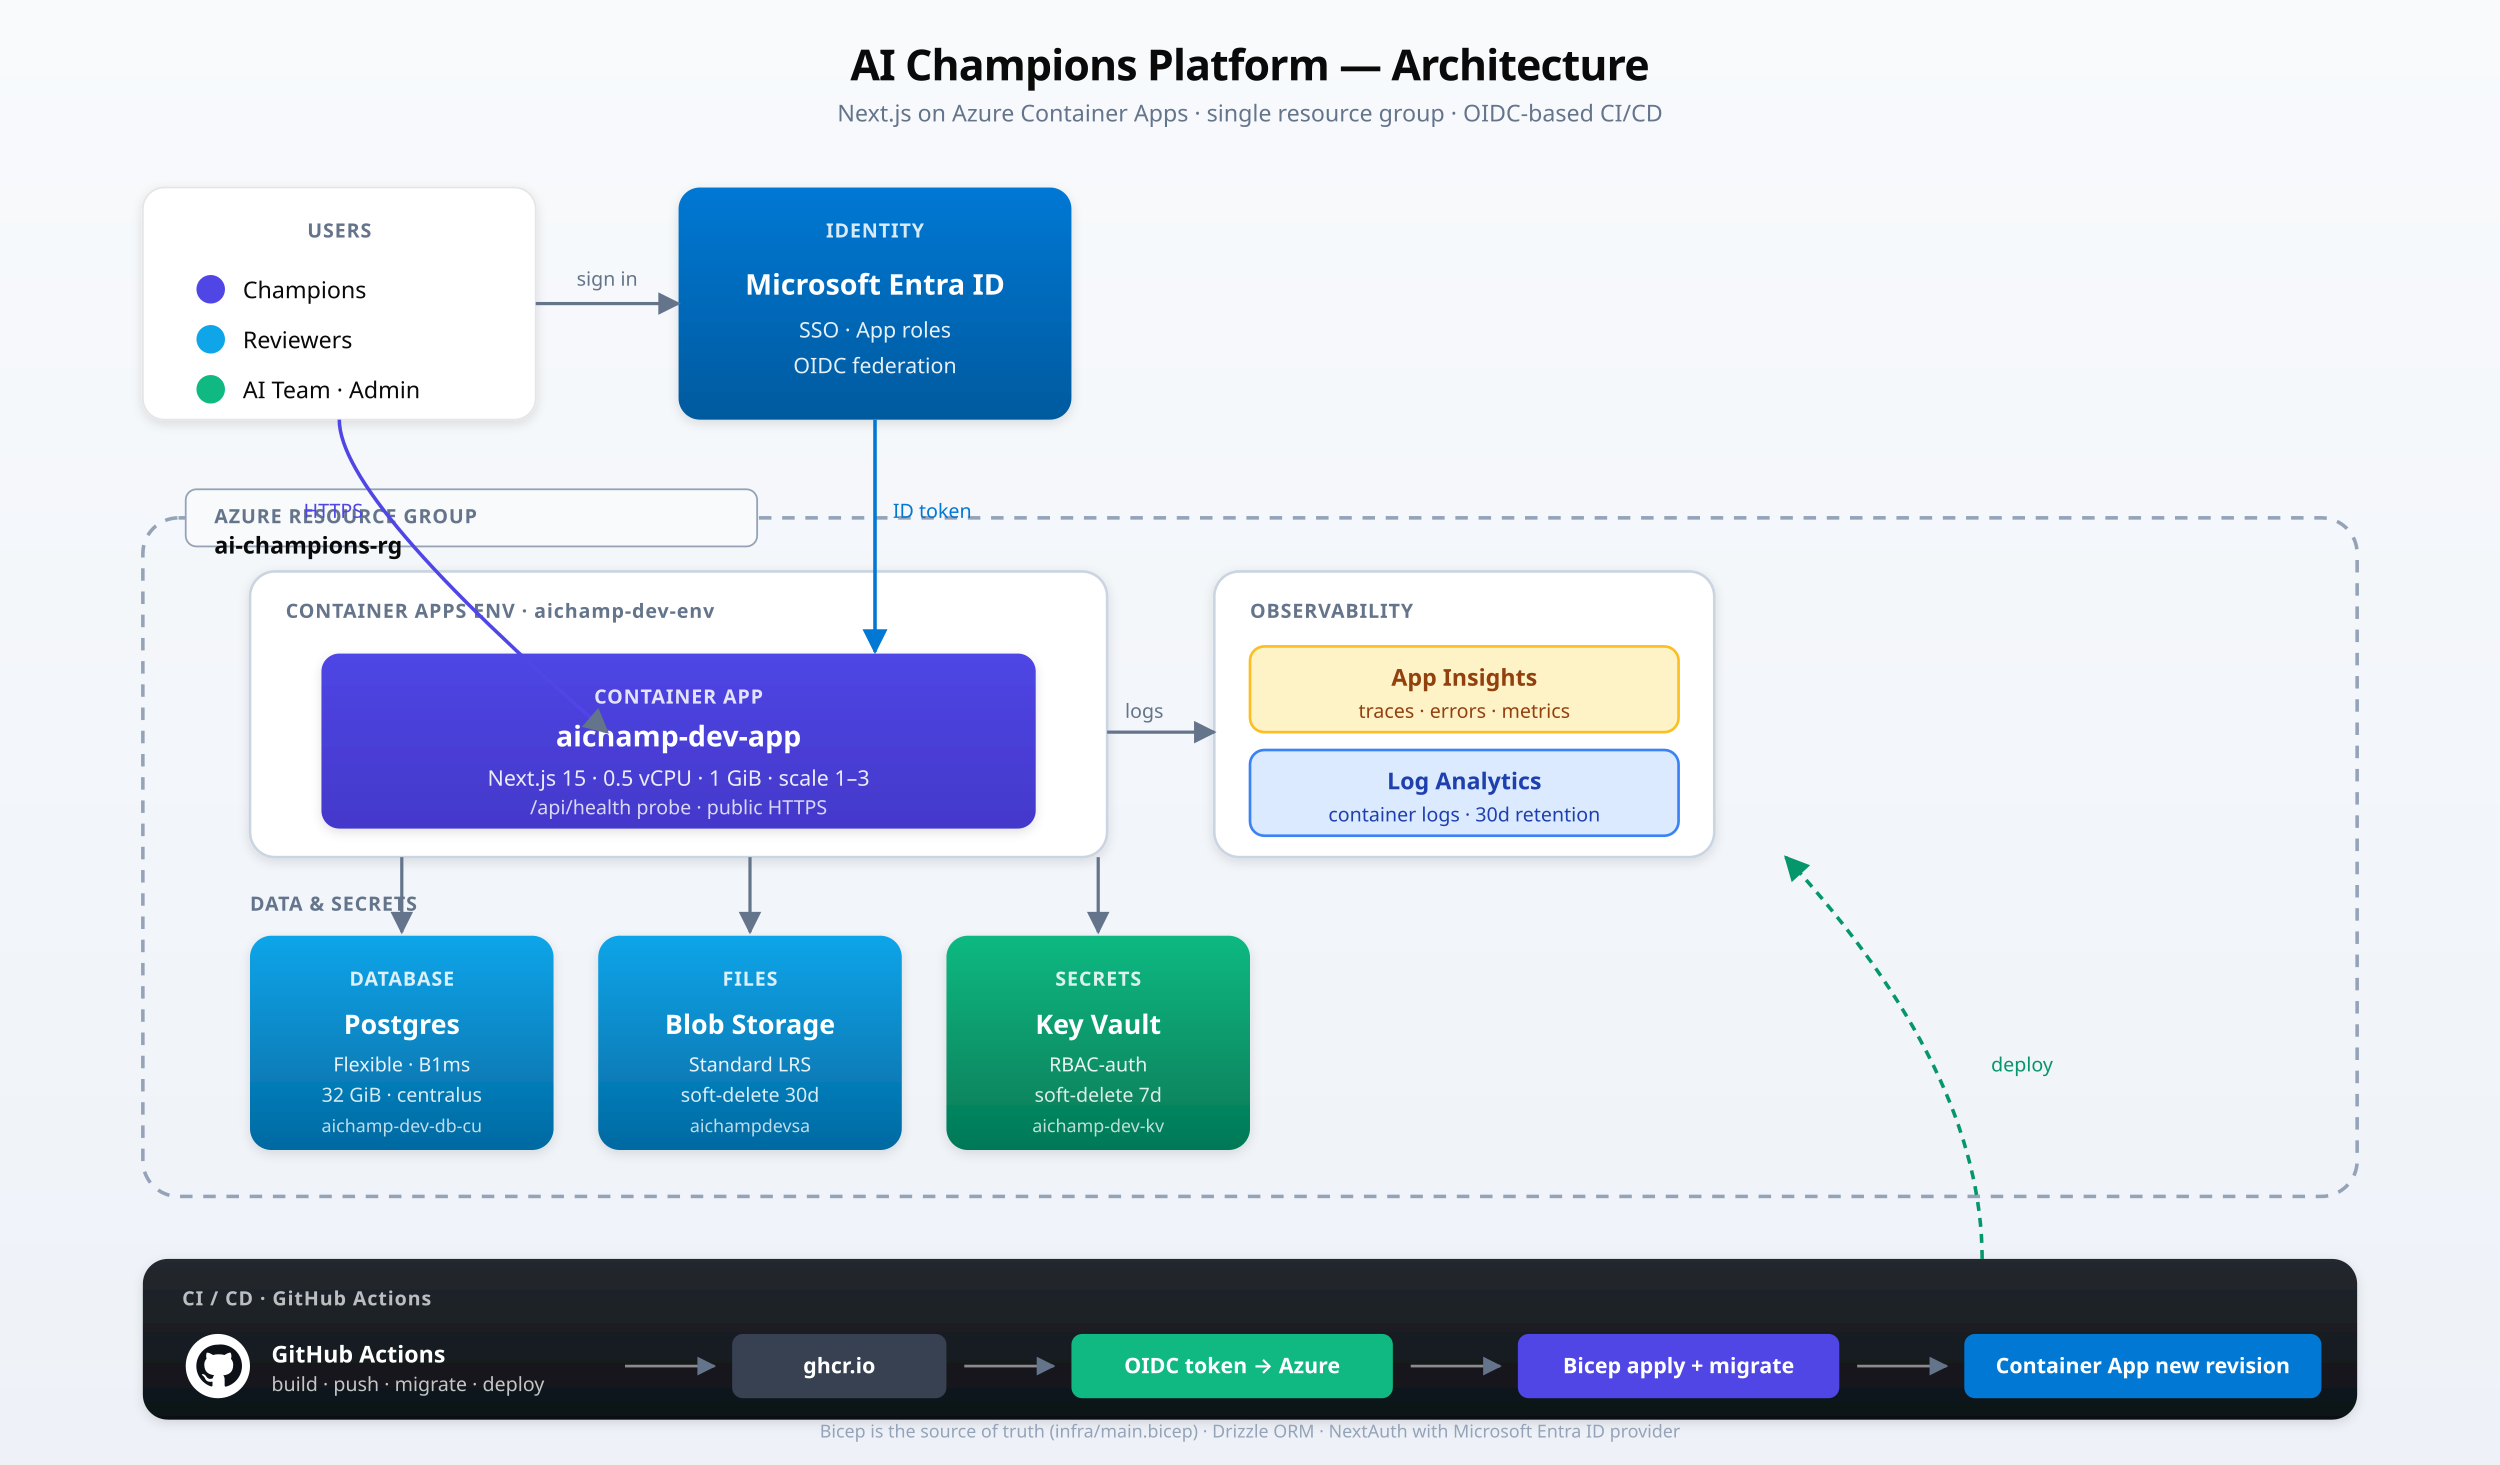
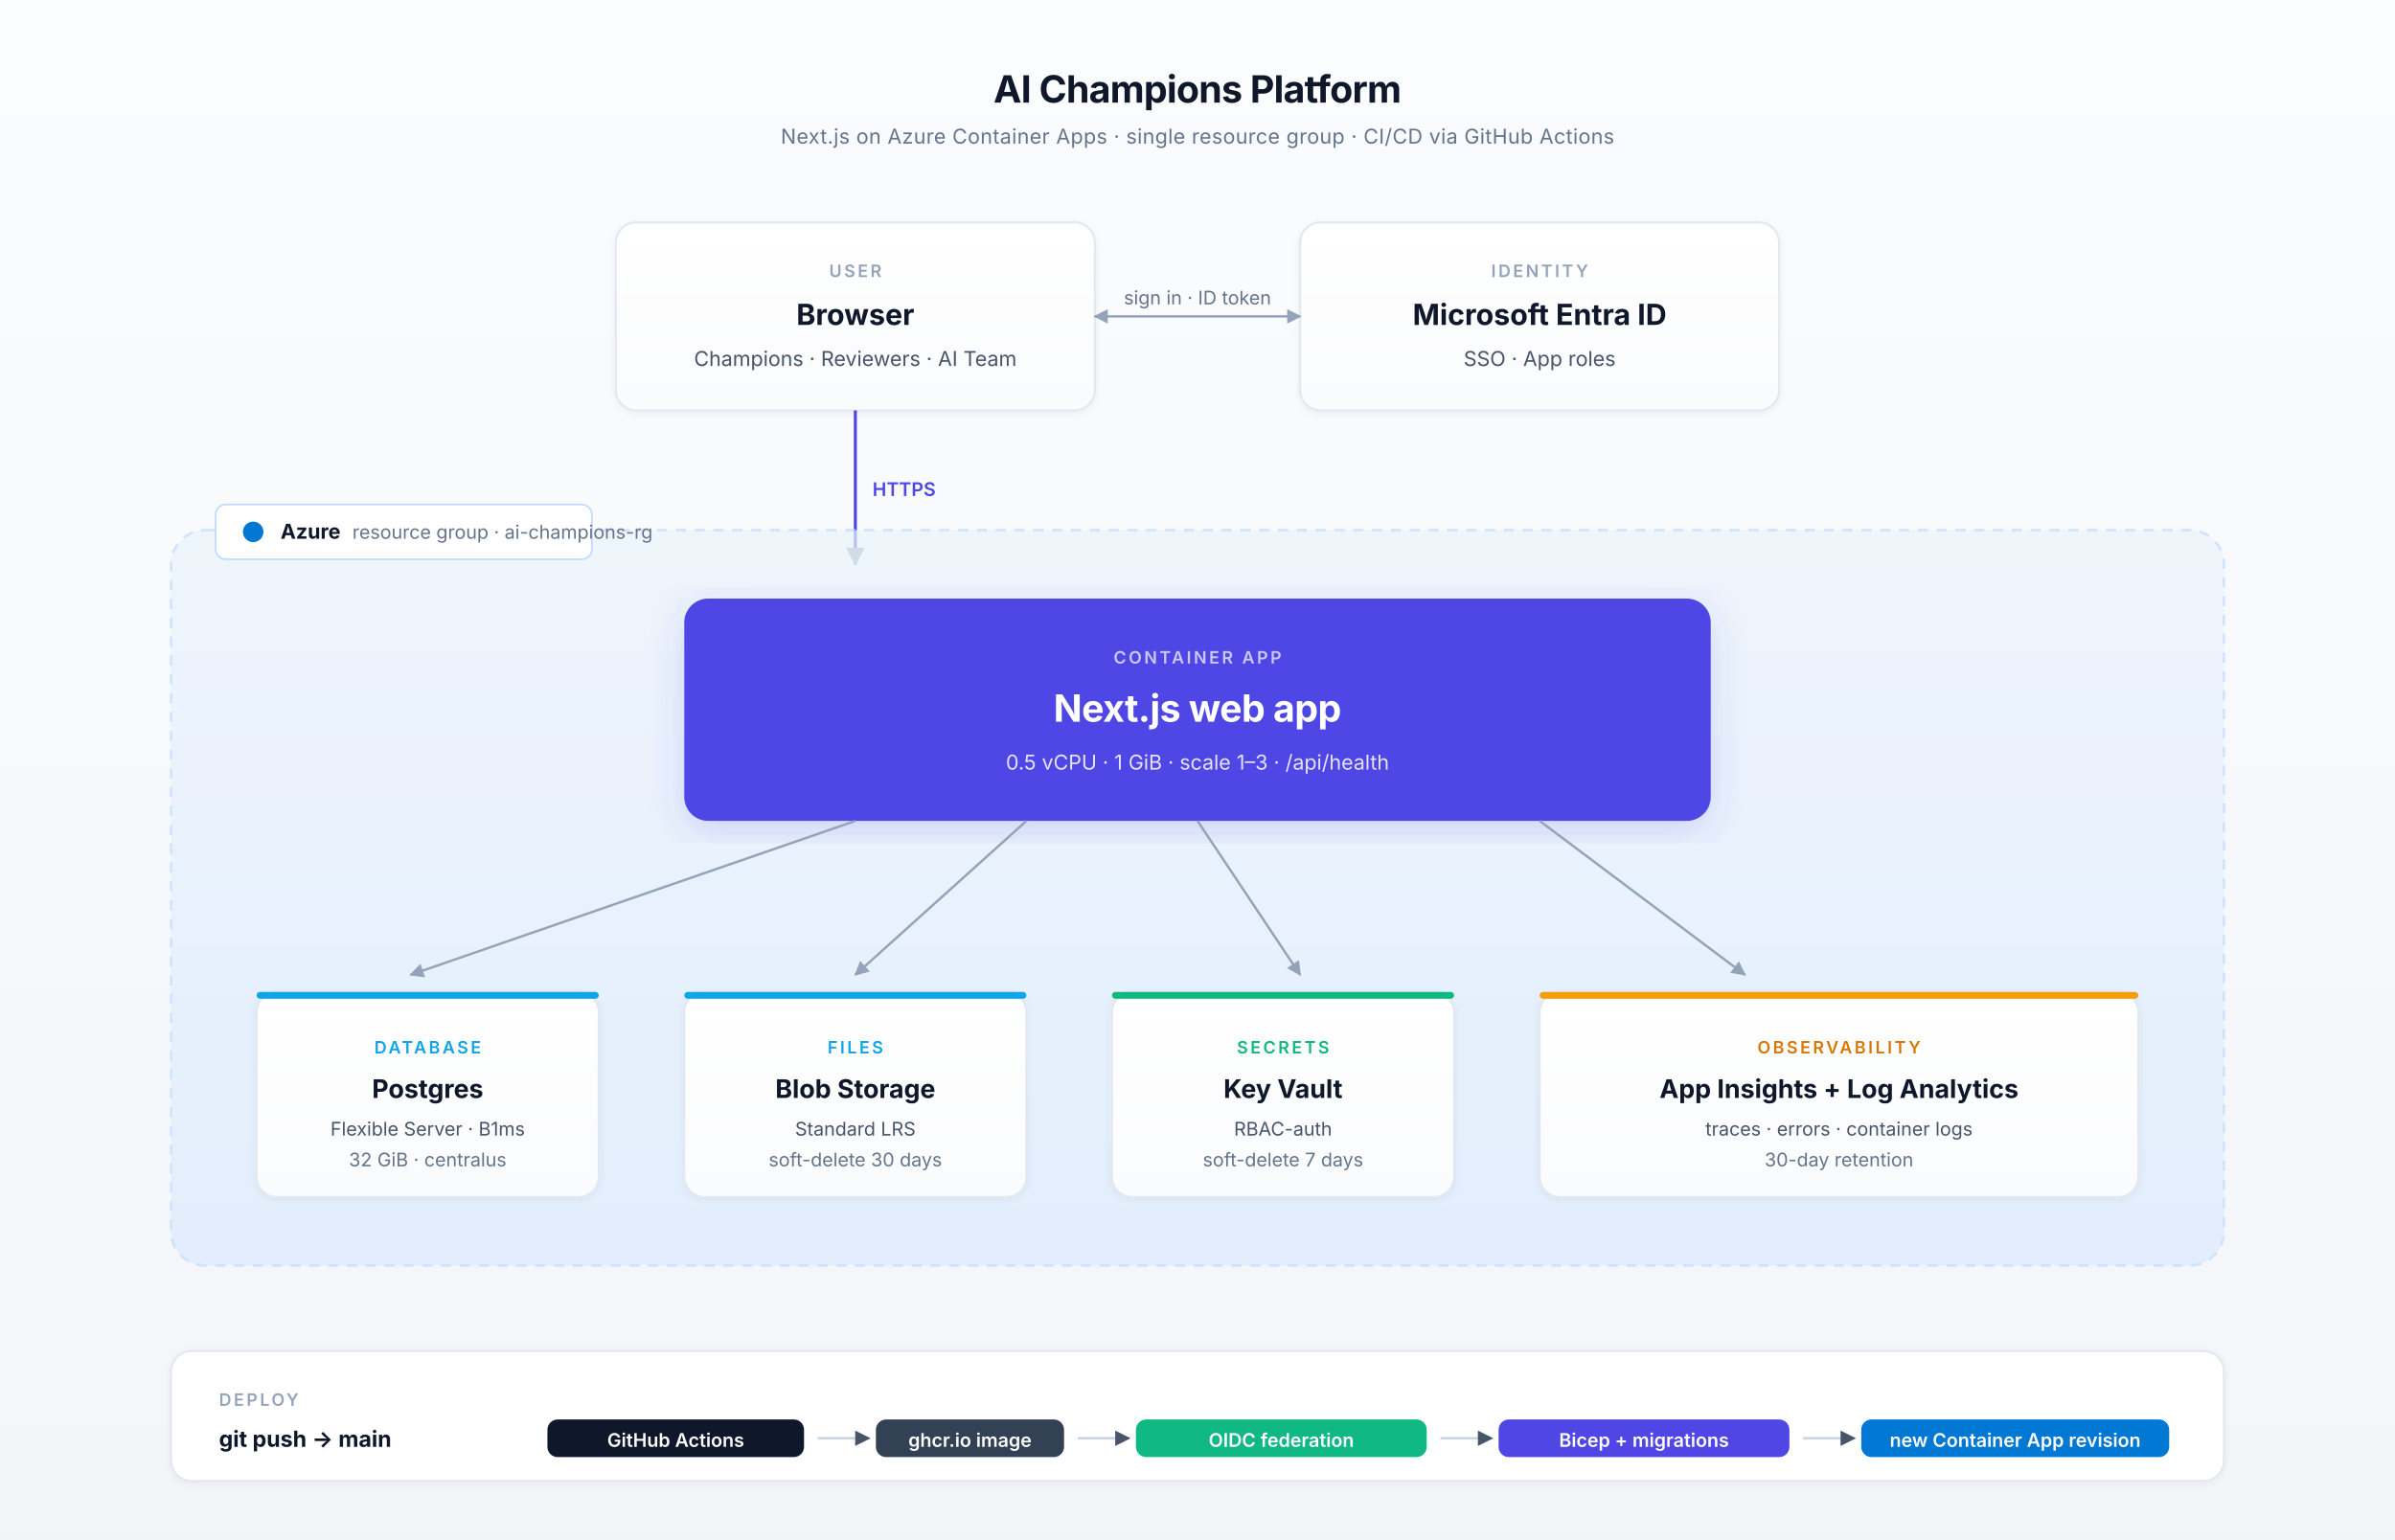
- <svg xmlns="http://www.w3.org/2000/svg" viewBox="0 0 1400 820" font-family="Segoe UI, -apple-system, system-ui, sans-serif">
+ <svg xmlns="http://www.w3.org/2000/svg" viewBox="0 0 1400 900" font-family="Inter, Segoe UI, -apple-system, system-ui, sans-serif">
  <defs>
    <linearGradient id="bg" x1="0" y1="0" x2="0" y2="1">
-       <stop offset="0%" stop-color="#f8fafc" />
-       <stop offset="100%" stop-color="#eef2f8" />
+       <stop offset="0%" stop-color="#fbfcfe" />
+       <stop offset="100%" stop-color="#f3f5f9" />
    </linearGradient>
-     <linearGradient id="appGrad" x1="0" y1="0" x2="0" y2="1">
-       <stop offset="0%" stop-color="#4f46e5" />
-       <stop offset="100%" stop-color="#4338ca" />
+     <linearGradient id="azureBoundary" x1="0" y1="0" x2="0" y2="1">
+       <stop offset="0%" stop-color="#eaf3fb" />
+       <stop offset="100%" stop-color="#dbeafe" />
    </linearGradient>
-     <linearGradient id="azureGrad" x1="0" y1="0" x2="0" y2="1">
-       <stop offset="0%" stop-color="#0078d4" />
-       <stop offset="100%" stop-color="#005a9e" />
+     <linearGradient id="tileLight" x1="0" y1="0" x2="0" y2="1">
+       <stop offset="0%" stop-color="#ffffff" />
+       <stop offset="100%" stop-color="#fafbfd" />
    </linearGradient>
-     <linearGradient id="dataGrad" x1="0" y1="0" x2="0" y2="1">
-       <stop offset="0%" stop-color="#0ea5e9" />
-       <stop offset="100%" stop-color="#0369a1" />
-     </linearGradient>
-     <linearGradient id="secretGrad" x1="0" y1="0" x2="0" y2="1">
-       <stop offset="0%" stop-color="#10b981" />
-       <stop offset="100%" stop-color="#047857" />
-     </linearGradient>
-     <linearGradient id="ghGrad" x1="0" y1="0" x2="0" y2="1">
-       <stop offset="0%" stop-color="#24292e" />
-       <stop offset="100%" stop-color="#0d1117" />
-     </linearGradient>
-     <filter id="shadow" x="-10%" y="-10%" width="120%" height="120%">
-       <feDropShadow dx="0" dy="2" stdDeviation="3" flood-color="#0a0a0a" flood-opacity="0.12" />
+     <marker id="arrow" viewBox="0 0 10 10" refX="9" refY="5" markerWidth="6" markerHeight="6" orient="auto-start-reverse">
+       <path d="M0,0 L10,5 L0,10 z" fill="#94a3b8" />
+     </marker>
+     <marker id="arrowDeploy" viewBox="0 0 10 10" refX="9" refY="5" markerWidth="6" markerHeight="6" orient="auto-start-reverse">
+       <path d="M0,0 L10,5 L0,10 z" fill="#475569" />
+     </marker>
+     <filter id="card" x="-10%" y="-10%" width="120%" height="120%">
+       <feDropShadow dx="0" dy="1" stdDeviation="2" flood-color="#0a0a0a" flood-opacity="0.06" />
    </filter>
-     <marker id="arrow" viewBox="0 0 10 10" refX="9" refY="5" markerWidth="7" markerHeight="7" orient="auto-start-reverse">
-       <path d="M0,0 L10,5 L0,10 z" fill="#64748b" />
-     </marker>
-     <marker id="arrowBlue" viewBox="0 0 10 10" refX="9" refY="5" markerWidth="7" markerHeight="7" orient="auto-start-reverse">
-       <path d="M0,0 L10,5 L0,10 z" fill="#0078d4" />
-     </marker>
-     <marker id="arrowGreen" viewBox="0 0 10 10" refX="9" refY="5" markerWidth="7" markerHeight="7" orient="auto-start-reverse">
-       <path d="M0,0 L10,5 L0,10 z" fill="#059669" />
-     </marker>
+     <filter id="hero" x="-10%" y="-10%" width="120%" height="120%">
+       <feDropShadow dx="0" dy="6" stdDeviation="10" flood-color="#4f46e5" flood-opacity="0.18" />
+     </filter>
  </defs>
-   <rect width="1400" height="820" fill="url(#bg)" />
-   <text x="700" y="45" text-anchor="middle" font-size="24" font-weight="700" fill="#0a0a0a" letter-spacing="-0.5">
-     AI Champions Platform — Architecture
+   <rect width="1400" height="900" fill="url(#bg)" />
+   <text x="700" y="60" text-anchor="middle" font-size="22" font-weight="700" fill="#0f172a" letter-spacing="-0.4">
+     AI Champions Platform
  </text>
-   <text x="700" y="68" text-anchor="middle" font-size="13" fill="#64748b">
-     Next.js on Azure Container Apps · single resource group · OIDC-based CI/CD
+   <text x="700" y="84" text-anchor="middle" font-size="12" fill="#64748b" letter-spacing="0.2">
+     Next.js on Azure Container Apps · single resource group · CI/CD via GitHub Actions
  </text>
-   <g transform="translate(80, 105)">
-     <rect width="220" height="130" rx="12" fill="white" stroke="#e5e5e5" stroke-width="1" filter="url(#shadow)" />
-     <text x="110" y="28" text-anchor="middle" font-size="11" font-weight="600" fill="#64748b" letter-spacing="0.5">USERS</text>
-     <g transform="translate(28, 45)">
-       <circle cx="10" cy="12" r="8" fill="#4f46e5" />
-       <text x="28" y="17" font-size="13" fill="#0a0a0a">Champions</text>
-     </g>
-     <g transform="translate(28, 73)">
-       <circle cx="10" cy="12" r="8" fill="#0ea5e9" />
-       <text x="28" y="17" font-size="13" fill="#0a0a0a">Reviewers</text>
-     </g>
-     <g transform="translate(28, 101)">
-       <circle cx="10" cy="12" r="8" fill="#10b981" />
-       <text x="28" y="17" font-size="13" fill="#0a0a0a">AI Team · Admin</text>
+   <g transform="translate(360, 130)">
+     <rect width="280" height="110" rx="12" fill="url(#tileLight)" stroke="#e2e8f0" stroke-width="1.2" filter="url(#card)" />
+     <text x="140" y="32" text-anchor="middle" font-size="10" font-weight="600" fill="#94a3b8" letter-spacing="1.4">USER</text>
+     <text x="140" y="60" text-anchor="middle" font-size="17" font-weight="700" fill="#0f172a">Browser</text>
+     <text x="140" y="84" text-anchor="middle" font-size="12" fill="#475569">Champions · Reviewers · AI Team</text>
+   </g>
+   <g transform="translate(760, 130)">
+     <rect width="280" height="110" rx="12" fill="url(#tileLight)" stroke="#e2e8f0" stroke-width="1.2" filter="url(#card)" />
+     <text x="140" y="32" text-anchor="middle" font-size="10" font-weight="600" fill="#94a3b8" letter-spacing="1.4">IDENTITY</text>
+     <text x="140" y="60" text-anchor="middle" font-size="17" font-weight="700" fill="#0f172a">Microsoft Entra ID</text>
+     <text x="140" y="84" text-anchor="middle" font-size="12" fill="#475569">SSO · App roles</text>
+   </g>
+   <line x1="640" y1="185" x2="760" y2="185" stroke="#94a3b8" stroke-width="1.4" marker-end="url(#arrow)" marker-start="url(#arrow)" />
+   <text x="700" y="178" text-anchor="middle" font-size="11" fill="#64748b">sign in · ID token</text>
+   <path d="M 500 240 L 500 330" fill="none" stroke="#4f46e5" stroke-width="1.8" marker-end="url(#arrow)" />
+   <text x="510" y="290" font-size="11" fill="#4f46e5" font-weight="600">HTTPS</text>
+   <g>
+     <rect x="100" y="310" width="1200" height="430" rx="20" fill="url(#azureBoundary)" stroke="#bfdbfe" stroke-width="1.5" stroke-dasharray="6 5" opacity="0.7" />
+     <g transform="translate(126, 295)">
+       <rect width="220" height="32" rx="6" fill="#ffffff" stroke="#bfdbfe" stroke-width="1" />
+       <circle cx="22" cy="16" r="6" fill="#0078d4" />
+       <text x="38" y="20" font-size="12" font-weight="700" fill="#0f172a">Azure</text>
+       <text x="80" y="20" font-size="11" fill="#64748b">resource group · ai-champions-rg</text>
    </g>
  </g>
-   <g transform="translate(380, 105)">
-     <rect width="220" height="130" rx="12" fill="url(#azureGrad)" filter="url(#shadow)" />
-     <text x="110" y="28" text-anchor="middle" font-size="11" font-weight="600" fill="rgba(255,255,255,0.85)" letter-spacing="0.5">IDENTITY</text>
-     <text x="110" y="60" text-anchor="middle" font-size="16" font-weight="700" fill="white">Microsoft Entra ID</text>
-     <text x="110" y="84" text-anchor="middle" font-size="12" fill="rgba(255,255,255,0.9)">SSO · App roles</text>
-     <text x="110" y="104" text-anchor="middle" font-size="12" fill="rgba(255,255,255,0.9)">OIDC federation</text>
+   <g transform="translate(400, 350)">
+     <rect width="600" height="130" rx="14" fill="#4f46e5" filter="url(#hero)" />
+     <text x="300" y="38" text-anchor="middle" font-size="10" font-weight="600" fill="rgba(255,255,255,0.7)" letter-spacing="1.4">CONTAINER APP</text>
+     <text x="300" y="72" text-anchor="middle" font-size="22" font-weight="700" fill="#ffffff" letter-spacing="-0.3">Next.js web app</text>
+     <text x="300" y="100" text-anchor="middle" font-size="12" fill="rgba(255,255,255,0.85)">0.5 vCPU · 1 GiB · scale 1–3 · /api/health</text>
  </g>
-   <line x1="300" y1="170" x2="380" y2="170" stroke="#64748b" stroke-width="1.8" marker-end="url(#arrow)" />
-   <text x="340" y="160" text-anchor="middle" font-size="11" fill="#64748b">sign in</text>
-   <g transform="translate(80, 290)">
-     <rect width="1240" height="380" rx="20" fill="none" stroke="#94a3b8" stroke-width="2" stroke-dasharray="7 6" />
-     <rect x="24" y="-16" width="320" height="32" rx="6" fill="#f8fafc" stroke="#94a3b8" stroke-width="1" />
-     <text x="40" y="3" font-size="11" font-weight="600" fill="#64748b" letter-spacing="0.5">AZURE RESOURCE GROUP</text>
-     <text x="40" y="20" font-size="13" font-weight="700" fill="#0a0a0a">ai-champions-rg</text>
+   <line x1="500" y1="480" x2="240" y2="570" stroke="#94a3b8" stroke-width="1.4" marker-end="url(#arrow)" />
+   <line x1="600" y1="480" x2="500" y2="570" stroke="#94a3b8" stroke-width="1.4" marker-end="url(#arrow)" />
+   <line x1="700" y1="480" x2="760" y2="570" stroke="#94a3b8" stroke-width="1.4" marker-end="url(#arrow)" />
+   <line x1="900" y1="480" x2="1020" y2="570" stroke="#94a3b8" stroke-width="1.4" marker-end="url(#arrow)" />
+   <g transform="translate(150, 580)">
+     <rect width="200" height="120" rx="12" fill="url(#tileLight)" stroke="#e2e8f0" stroke-width="1.2" filter="url(#card)" />
+     <rect x="0" y="0" width="200" height="4" rx="2" fill="#0ea5e9" />
+     <text x="100" y="36" text-anchor="middle" font-size="10" font-weight="600" fill="#0ea5e9" letter-spacing="1.4">DATABASE</text>
+     <text x="100" y="62" text-anchor="middle" font-size="15" font-weight="700" fill="#0f172a">Postgres</text>
+     <text x="100" y="84" text-anchor="middle" font-size="11" fill="#475569">Flexible Server · B1ms</text>
+     <text x="100" y="102" text-anchor="middle" font-size="11" fill="#64748b">32 GiB · centralus</text>
  </g>
-   <g transform="translate(140, 320)">
-     <rect width="480" height="160" rx="14" fill="white" stroke="#cbd5e1" stroke-width="1.5" filter="url(#shadow)" />
-     <text x="20" y="26" font-size="11" font-weight="600" fill="#64748b" letter-spacing="0.5">CONTAINER APPS ENV · aichamp-dev-env</text>
-     <g transform="translate(40, 46)">
-       <rect width="400" height="98" rx="10" fill="url(#appGrad)" filter="url(#shadow)" />
-       <text x="200" y="28" text-anchor="middle" font-size="11" font-weight="600" fill="rgba(255,255,255,0.85)" letter-spacing="0.5">CONTAINER APP</text>
-       <text x="200" y="52" text-anchor="middle" font-size="16" font-weight="700" fill="white">aichamp-dev-app</text>
-       <text x="200" y="74" text-anchor="middle" font-size="12" fill="rgba(255,255,255,0.9)">Next.js 15 · 0.5 vCPU · 1 GiB · scale 1–3</text>
-       <text x="200" y="90" text-anchor="middle" font-size="11" fill="rgba(255,255,255,0.8)">/api/health probe · public HTTPS</text>
+   <g transform="translate(400, 580)">
+     <rect width="200" height="120" rx="12" fill="url(#tileLight)" stroke="#e2e8f0" stroke-width="1.2" filter="url(#card)" />
+     <rect x="0" y="0" width="200" height="4" rx="2" fill="#0ea5e9" />
+     <text x="100" y="36" text-anchor="middle" font-size="10" font-weight="600" fill="#0ea5e9" letter-spacing="1.4">FILES</text>
+     <text x="100" y="62" text-anchor="middle" font-size="15" font-weight="700" fill="#0f172a">Blob Storage</text>
+     <text x="100" y="84" text-anchor="middle" font-size="11" fill="#475569">Standard LRS</text>
+     <text x="100" y="102" text-anchor="middle" font-size="11" fill="#64748b">soft-delete 30 days</text>
+   </g>
+   <g transform="translate(650, 580)">
+     <rect width="200" height="120" rx="12" fill="url(#tileLight)" stroke="#e2e8f0" stroke-width="1.2" filter="url(#card)" />
+     <rect x="0" y="0" width="200" height="4" rx="2" fill="#10b981" />
+     <text x="100" y="36" text-anchor="middle" font-size="10" font-weight="600" fill="#10b981" letter-spacing="1.4">SECRETS</text>
+     <text x="100" y="62" text-anchor="middle" font-size="15" font-weight="700" fill="#0f172a">Key Vault</text>
+     <text x="100" y="84" text-anchor="middle" font-size="11" fill="#475569">RBAC-auth</text>
+     <text x="100" y="102" text-anchor="middle" font-size="11" fill="#64748b">soft-delete 7 days</text>
+   </g>
+   <g transform="translate(900, 580)">
+     <rect width="350" height="120" rx="12" fill="url(#tileLight)" stroke="#e2e8f0" stroke-width="1.2" filter="url(#card)" />
+     <rect x="0" y="0" width="350" height="4" rx="2" fill="#f59e0b" />
+     <text x="175" y="36" text-anchor="middle" font-size="10" font-weight="600" fill="#d97706" letter-spacing="1.4">OBSERVABILITY</text>
+     <text x="175" y="62" text-anchor="middle" font-size="15" font-weight="700" fill="#0f172a">App Insights + Log Analytics</text>
+     <text x="175" y="84" text-anchor="middle" font-size="11" fill="#475569">traces · errors · container logs</text>
+     <text x="175" y="102" text-anchor="middle" font-size="11" fill="#64748b">30-day retention</text>
+   </g>
+   <g transform="translate(100, 790)">
+     <rect width="1200" height="76" rx="12" fill="#ffffff" stroke="#e2e8f0" stroke-width="1.2" filter="url(#card)" />
+     <text x="28" y="32" font-size="10" font-weight="600" fill="#94a3b8" letter-spacing="1.4">DEPLOY</text>
+     <text x="28" y="56" font-size="13" font-weight="700" fill="#0f172a">git push → main</text>
+     <g transform="translate(220, 40)">
+       <rect width="150" height="22" rx="6" fill="#0f172a" />
+       <text x="75" y="16" text-anchor="middle" font-size="11" font-weight="600" fill="white">GitHub Actions</text>
+     </g>
+     <line x1="378" y1="51" x2="408" y2="51" stroke="#cbd5e1" stroke-width="1.5" marker-end="url(#arrowDeploy)" />
+     <g transform="translate(412, 40)">
+       <rect width="110" height="22" rx="6" fill="#334155" />
+       <text x="55" y="16" text-anchor="middle" font-size="11" font-weight="600" fill="white">ghcr.io image</text>
+     </g>
+     <line x1="530" y1="51" x2="560" y2="51" stroke="#cbd5e1" stroke-width="1.5" marker-end="url(#arrowDeploy)" />
+     <g transform="translate(564, 40)">
+       <rect width="170" height="22" rx="6" fill="#10b981" />
+       <text x="85" y="16" text-anchor="middle" font-size="11" font-weight="600" fill="white">OIDC federation</text>
+     </g>
+     <line x1="742" y1="51" x2="772" y2="51" stroke="#cbd5e1" stroke-width="1.5" marker-end="url(#arrowDeploy)" />
+     <g transform="translate(776, 40)">
+       <rect width="170" height="22" rx="6" fill="#4f46e5" />
+       <text x="85" y="16" text-anchor="middle" font-size="11" font-weight="600" fill="white">Bicep + migrations</text>
+     </g>
+     <line x1="954" y1="51" x2="984" y2="51" stroke="#cbd5e1" stroke-width="1.5" marker-end="url(#arrowDeploy)" />
+     <g transform="translate(988, 40)">
+       <rect width="180" height="22" rx="6" fill="#0078d4" />
+       <text x="90" y="16" text-anchor="middle" font-size="11" font-weight="600" fill="white">new Container App revision</text>
    </g>
  </g>
-   <g transform="translate(680, 320)">
-     <rect width="280" height="160" rx="14" fill="white" stroke="#cbd5e1" stroke-width="1.5" filter="url(#shadow)" />
-     <text x="20" y="26" font-size="11" font-weight="600" fill="#64748b" letter-spacing="0.5">OBSERVABILITY</text>
-     <g transform="translate(20, 42)">
-       <rect width="240" height="48" rx="8" fill="#fef3c7" stroke="#fbbf24" stroke-width="1.5" />
-       <text x="120" y="22" text-anchor="middle" font-size="13" font-weight="700" fill="#92400e">App Insights</text>
-       <text x="120" y="40" text-anchor="middle" font-size="11" fill="#92400e">traces · errors · metrics</text>
-     </g>
-     <g transform="translate(20, 100)">
-       <rect width="240" height="48" rx="8" fill="#dbeafe" stroke="#3b82f6" stroke-width="1.5" />
-       <text x="120" y="22" text-anchor="middle" font-size="13" font-weight="700" fill="#1e40af">Log Analytics</text>
-       <text x="120" y="40" text-anchor="middle" font-size="11" fill="#1e40af">container logs · 30d retention</text>
-     </g>
-   </g>
-   <g transform="translate(140, 510)">
-     <text x="0" y="0" font-size="11" font-weight="600" fill="#64748b" letter-spacing="0.5">DATA &amp; SECRETS</text>
-     <g transform="translate(0, 14)">
-       <rect width="170" height="120" rx="12" fill="url(#dataGrad)" filter="url(#shadow)" />
-       <text x="85" y="28" text-anchor="middle" font-size="11" font-weight="600" fill="rgba(255,255,255,0.85)" letter-spacing="0.5">DATABASE</text>
-       <text x="85" y="55" text-anchor="middle" font-size="15" font-weight="700" fill="white">Postgres</text>
-       <text x="85" y="76" text-anchor="middle" font-size="11" fill="rgba(255,255,255,0.9)">Flexible · B1ms</text>
-       <text x="85" y="93" text-anchor="middle" font-size="11" fill="rgba(255,255,255,0.85)">32 GiB · centralus</text>
-       <text x="85" y="110" text-anchor="middle" font-size="10" fill="rgba(255,255,255,0.75)">aichamp-dev-db-cu</text>
-     </g>
-     <g transform="translate(195, 14)">
-       <rect width="170" height="120" rx="12" fill="url(#dataGrad)" filter="url(#shadow)" />
-       <text x="85" y="28" text-anchor="middle" font-size="11" font-weight="600" fill="rgba(255,255,255,0.85)" letter-spacing="0.5">FILES</text>
-       <text x="85" y="55" text-anchor="middle" font-size="15" font-weight="700" fill="white">Blob Storage</text>
-       <text x="85" y="76" text-anchor="middle" font-size="11" fill="rgba(255,255,255,0.9)">Standard LRS</text>
-       <text x="85" y="93" text-anchor="middle" font-size="11" fill="rgba(255,255,255,0.85)">soft-delete 30d</text>
-       <text x="85" y="110" text-anchor="middle" font-size="10" fill="rgba(255,255,255,0.75)">aichampdevsa</text>
-     </g>
-     <g transform="translate(390, 14)">
-       <rect width="170" height="120" rx="12" fill="url(#secretGrad)" filter="url(#shadow)" />
-       <text x="85" y="28" text-anchor="middle" font-size="11" font-weight="600" fill="rgba(255,255,255,0.85)" letter-spacing="0.5">SECRETS</text>
-       <text x="85" y="55" text-anchor="middle" font-size="15" font-weight="700" fill="white">Key Vault</text>
-       <text x="85" y="76" text-anchor="middle" font-size="11" fill="rgba(255,255,255,0.9)">RBAC-auth</text>
-       <text x="85" y="93" text-anchor="middle" font-size="11" fill="rgba(255,255,255,0.85)">soft-delete 7d</text>
-       <text x="85" y="110" text-anchor="middle" font-size="10" fill="rgba(255,255,255,0.75)">aichamp-dev-kv</text>
-     </g>
-   </g>
-   <path d="M 190 235 Q 190 280 340 410" fill="none" stroke="#4f46e5" stroke-width="2" marker-end="url(#arrow)" />
-   <text x="170" y="290" font-size="11" fill="#4f46e5">HTTPS</text>
-   <path d="M 490 235 L 490 365" fill="none" stroke="#0078d4" stroke-width="2" marker-end="url(#arrowBlue)" />
-   <text x="500" y="290" font-size="11" fill="#0078d4">ID token</text>
-   <line x1="225" y1="480" x2="225" y2="522" stroke="#64748b" stroke-width="1.8" marker-end="url(#arrow)" />
-   <line x1="420" y1="480" x2="420" y2="522" stroke="#64748b" stroke-width="1.8" marker-end="url(#arrow)" />
-   <line x1="615" y1="480" x2="615" y2="522" stroke="#64748b" stroke-width="1.8" marker-end="url(#arrow)" />
-   <path d="M 620 410 L 680 410" fill="none" stroke="#64748b" stroke-width="1.8" marker-end="url(#arrow)" />
-   <text x="630" y="402" font-size="11" fill="#64748b">logs</text>
-   <g transform="translate(80, 705)">
-     <rect width="1240" height="90" rx="14" fill="url(#ghGrad)" filter="url(#shadow)" />
-     <text x="22" y="26" font-size="11" font-weight="600" fill="rgba(255,255,255,0.7)" letter-spacing="0.5">CI / CD · GitHub Actions</text>
-     <g transform="translate(22, 40)">
-       <circle cx="20" cy="20" r="18" fill="white" />
-       <path d="M 20 8 a 12 12 0 0 0 -3.8 23.4 c 0.6 0.1 0.8 -0.3 0.8 -0.6 v -2.1 c -3.4 0.7 -4.1 -1.6 -4.1 -1.6 c -0.6 -1.4 -1.4 -1.8 -1.4 -1.8 c -1.1 -0.8 0.1 -0.8 0.1 -0.8 c 1.2 0.1 1.9 1.3 1.9 1.3 c 1.1 1.9 2.9 1.4 3.7 1 c 0.1 -0.8 0.4 -1.4 0.8 -1.7 c -2.7 -0.3 -5.6 -1.4 -5.6 -6 c 0 -1.3 0.5 -2.4 1.3 -3.3 c -0.1 -0.3 -0.6 -1.6 0.1 -3.3 c 0 0 1.1 -0.3 3.5 1.3 c 1 -0.3 2.1 -0.4 3.2 -0.4 c 1.1 0 2.2 0.1 3.2 0.4 c 2.4 -1.6 3.5 -1.3 3.5 -1.3 c 0.7 1.8 0.3 3.1 0.1 3.4 c 0.8 0.9 1.3 2 1.3 3.3 c 0 4.7 -2.9 5.7 -5.6 6 c 0.4 0.4 0.8 1.1 0.8 2.3 v 3.4 c 0 0.3 0.2 0.7 0.8 0.6 A 12 12 0 0 0 20 8 z" fill="#0d1117" />
-       <text x="50" y="18" font-size="13" font-weight="700" fill="white">GitHub Actions</text>
-       <text x="50" y="34" font-size="11" fill="rgba(255,255,255,0.75)">build · push · migrate · deploy</text>
-     </g>
-     <line x1="270" y1="60" x2="320" y2="60" stroke="rgba(255,255,255,0.5)" stroke-width="1.5" marker-end="url(#arrow)" />
-     <g transform="translate(330, 42)">
-       <rect width="120" height="36" rx="6" fill="#374151" />
-       <text x="60" y="22" text-anchor="middle" font-size="12" font-weight="600" fill="white">ghcr.io</text>
-     </g>
-     <line x1="460" y1="60" x2="510" y2="60" stroke="rgba(255,255,255,0.5)" stroke-width="1.5" marker-end="url(#arrow)" />
-     <g transform="translate(520, 42)">
-       <rect width="180" height="36" rx="6" fill="#10b981" />
-       <text x="90" y="22" text-anchor="middle" font-size="12" font-weight="600" fill="white">OIDC token → Azure</text>
-     </g>
-     <line x1="710" y1="60" x2="760" y2="60" stroke="rgba(255,255,255,0.5)" stroke-width="1.5" marker-end="url(#arrow)" />
-     <g transform="translate(770, 42)">
-       <rect width="180" height="36" rx="6" fill="#4f46e5" />
-       <text x="90" y="22" text-anchor="middle" font-size="12" font-weight="600" fill="white">Bicep apply + migrate</text>
-     </g>
-     <line x1="960" y1="60" x2="1010" y2="60" stroke="rgba(255,255,255,0.5)" stroke-width="1.5" marker-end="url(#arrow)" />
-     <g transform="translate(1020, 42)">
-       <rect width="200" height="36" rx="6" fill="#0078d4" />
-       <text x="100" y="22" text-anchor="middle" font-size="12" font-weight="600" fill="white">Container App new revision</text>
-     </g>
-   </g>
-   <path d="M 1110 705 Q 1110 600 1000 480" fill="none" stroke="#059669" stroke-width="2" stroke-dasharray="5 4" marker-end="url(#arrowGreen)" />
-   <text x="1115" y="600" font-size="11" fill="#059669">deploy</text>
-   <text x="700" y="805" text-anchor="middle" font-size="10" fill="#94a3b8">
-     Bicep is the source of truth (infra/main.bicep) · Drizzle ORM · NextAuth with Microsoft Entra ID provider
-   </text>
</svg>
